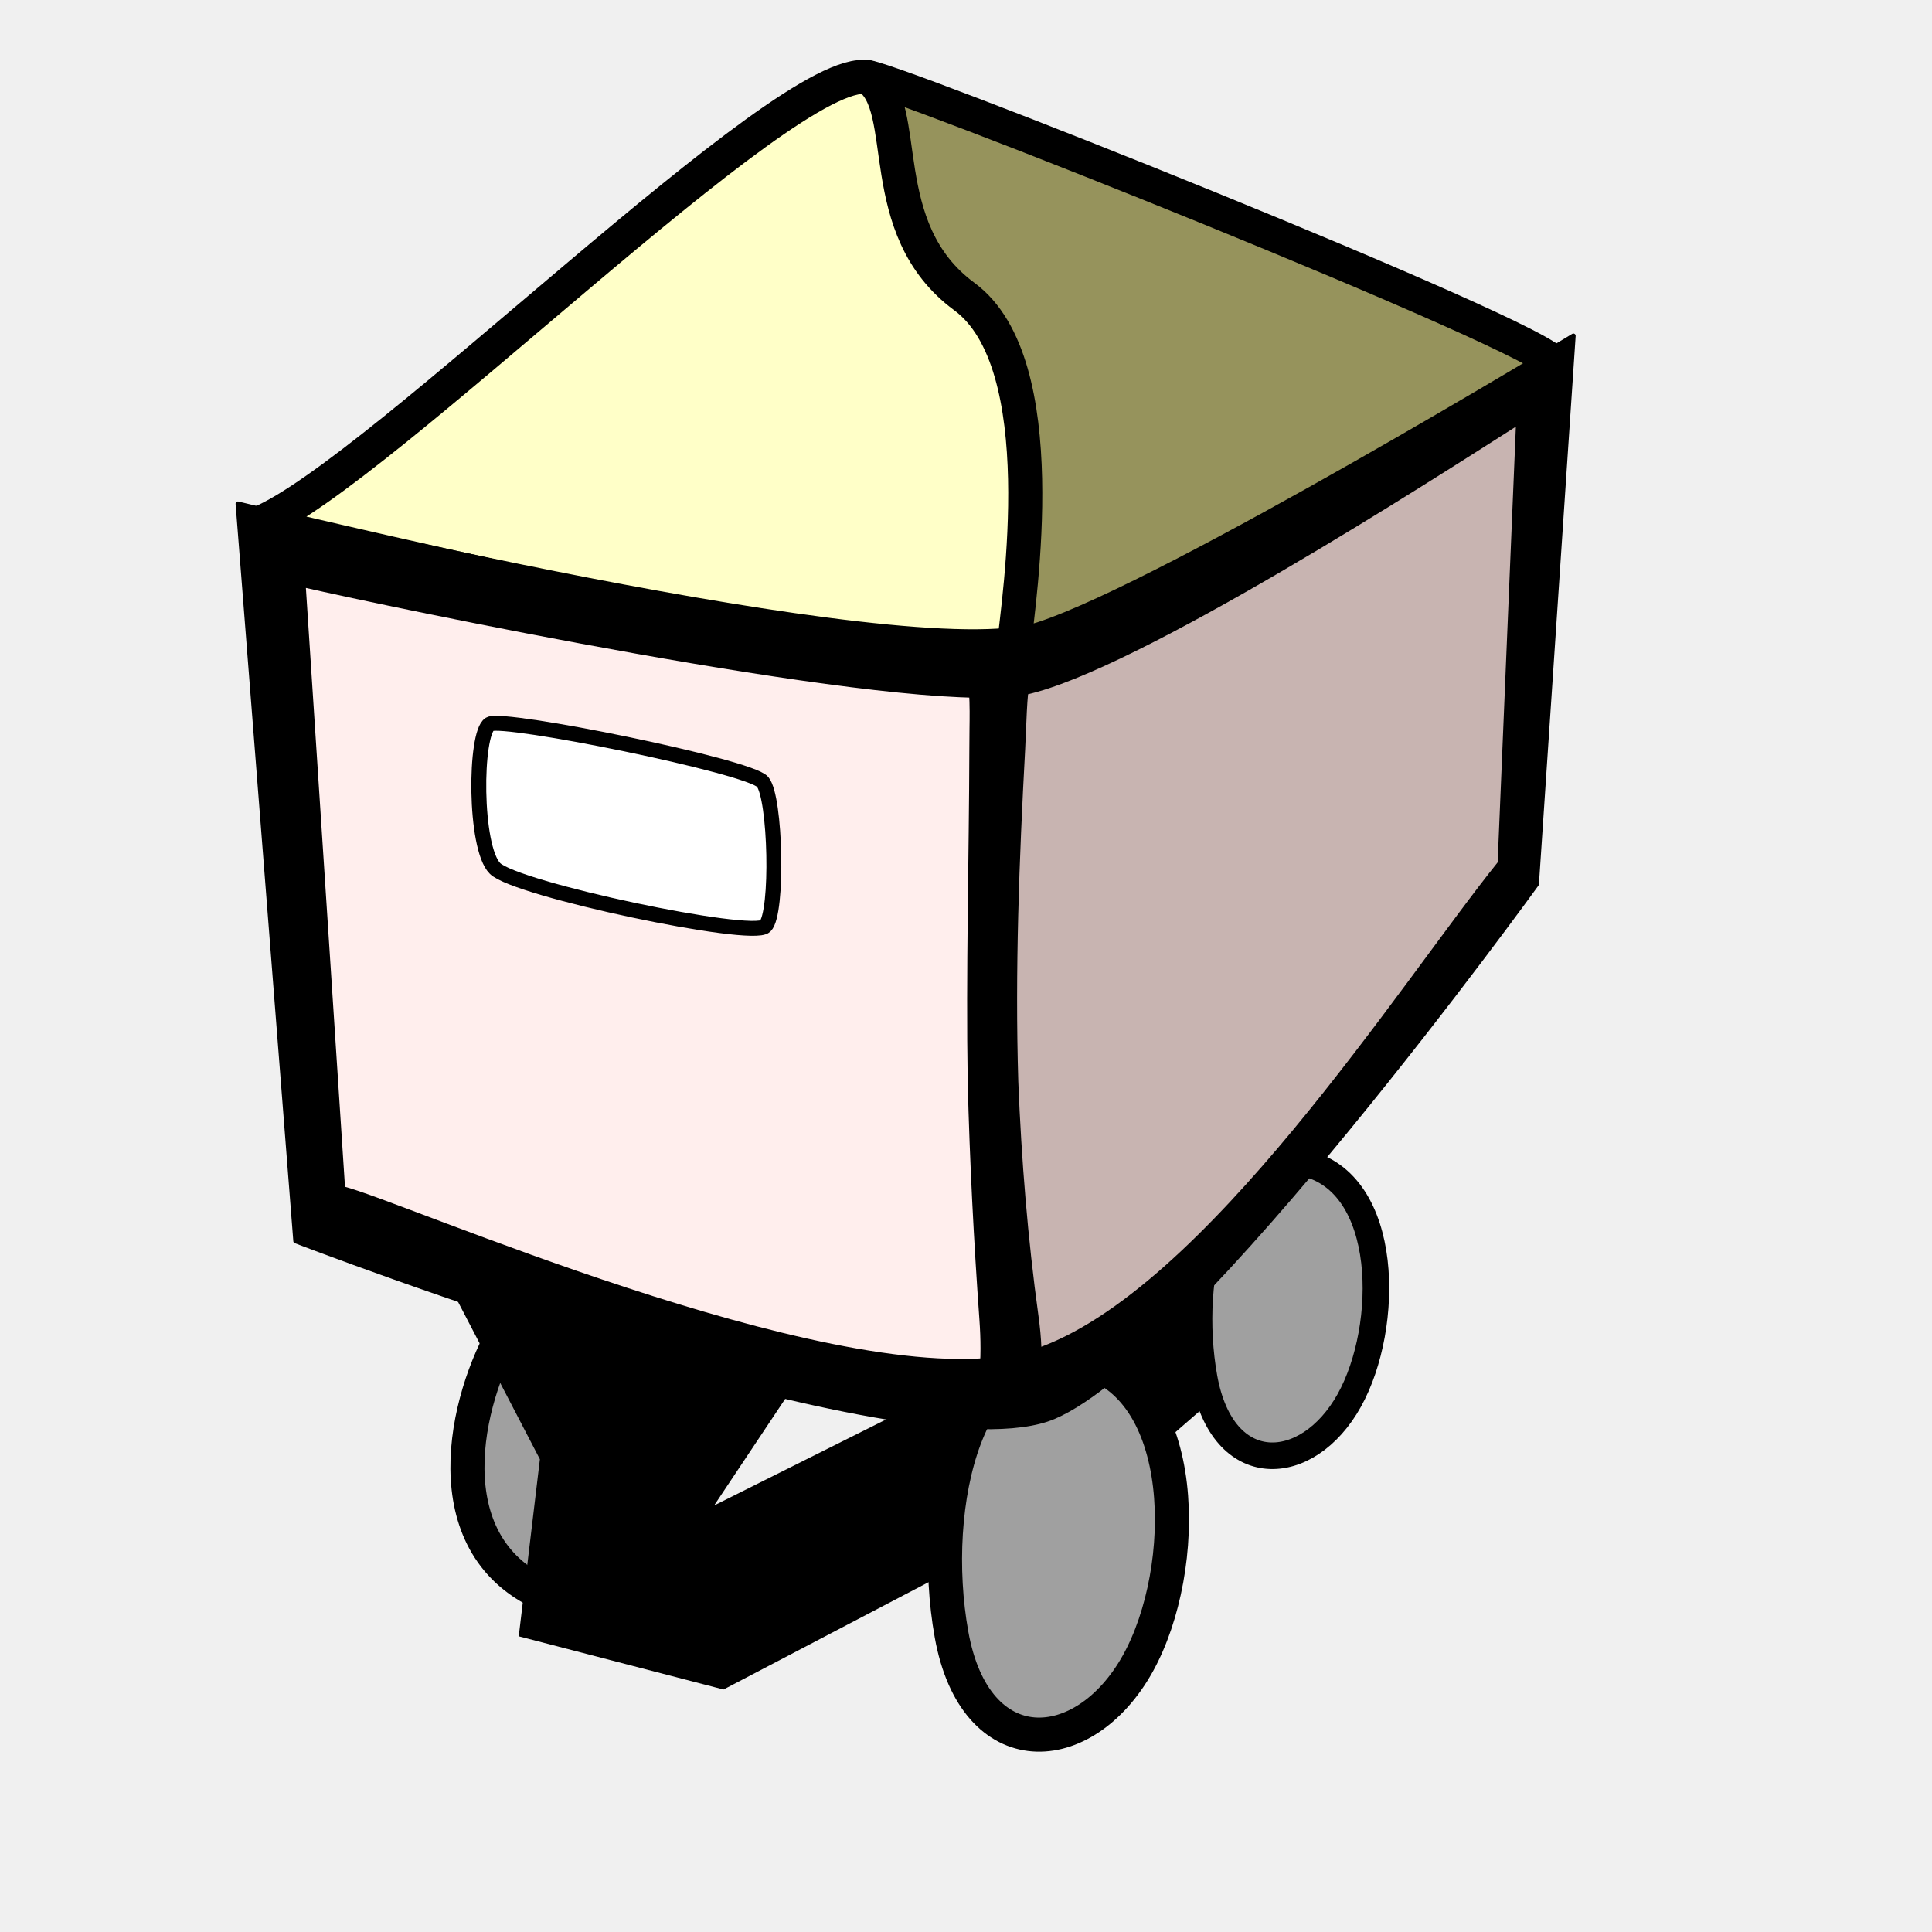
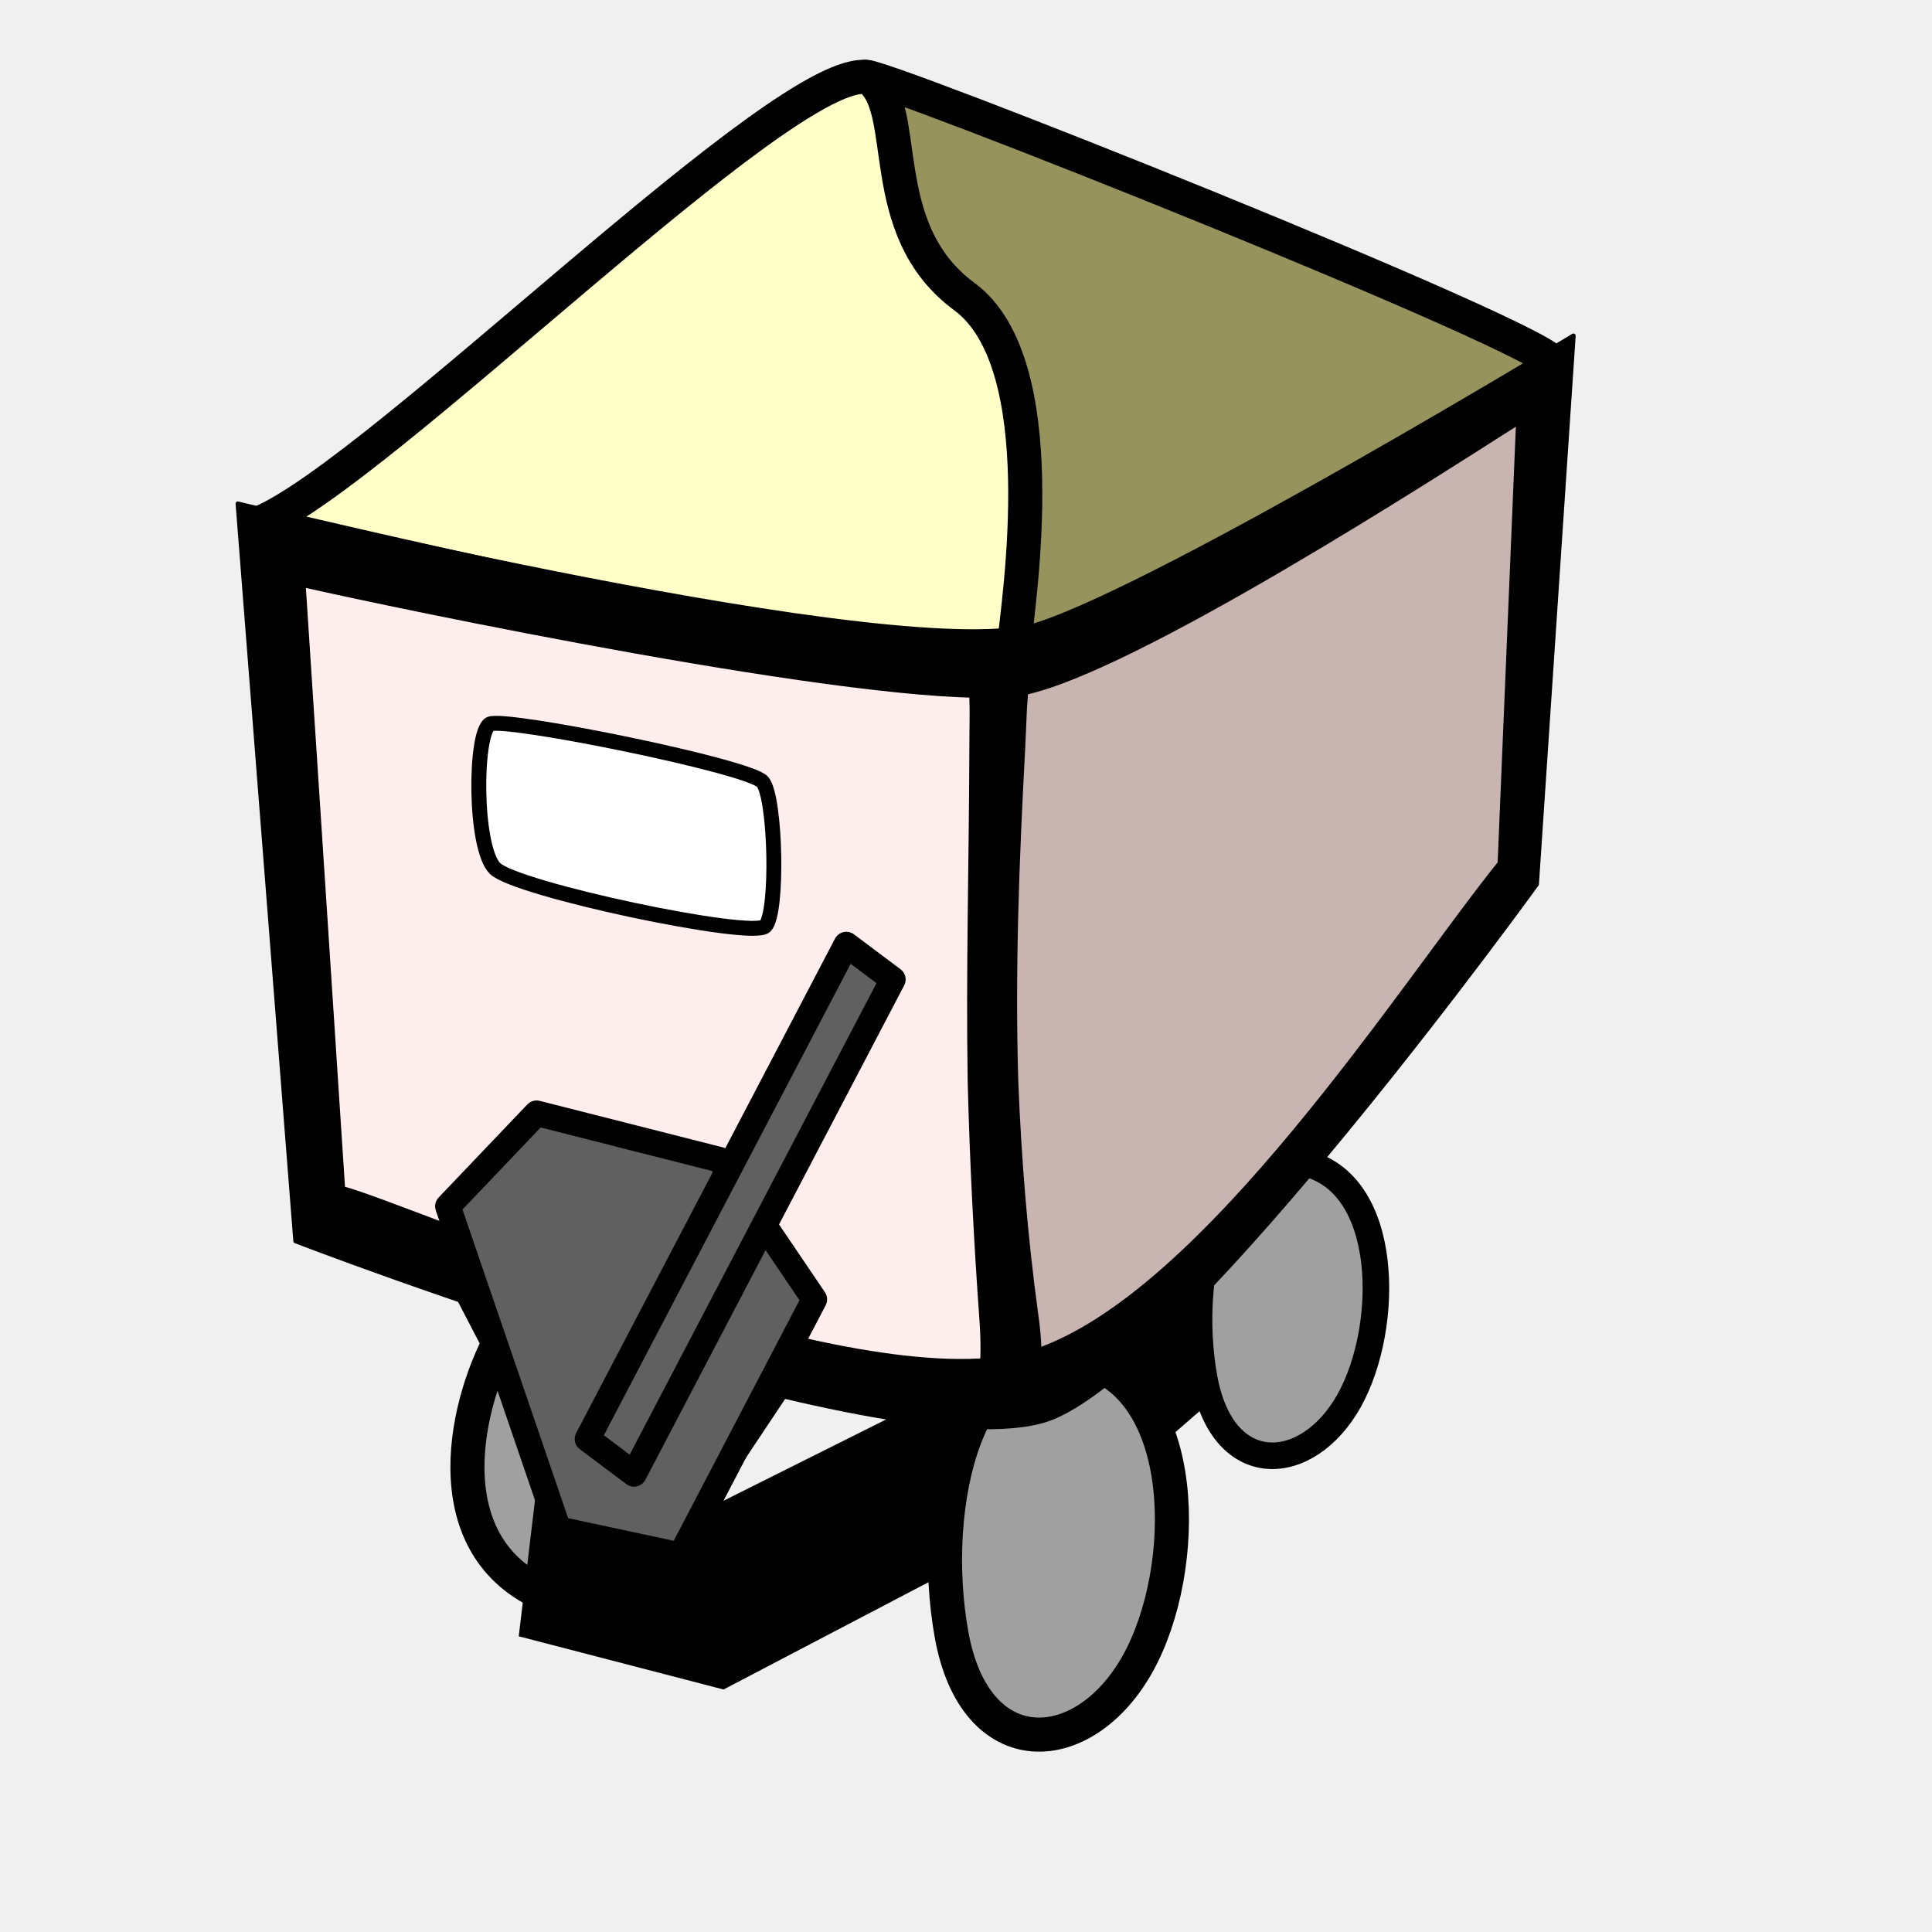
<svg xmlns="http://www.w3.org/2000/svg" id="svg1" width="15cm" height="15cm">
  <defs id="defs3">
    <linearGradient id="linearGradient1842">
      <stop style="stop-color:#000;stop-opacity:1;" offset="0" id="stop1843" />
      <stop style="stop-color:#fff;stop-opacity:1;" offset="1" id="stop1844" />
    </linearGradient>
  </defs>
  <path style="fill:#96935c;fill-opacity:1;fill-rule:evenodd;stroke:#000000;stroke-width:10;stroke-linecap:round;stroke-linejoin:round;stroke-opacity:1;stroke-miterlimit:4;stroke-dasharray:none;" d="M 407.286,426.797 C 446.553,410.629 566.6,346.921 565.83,339.991 C 565.06,333.062 365.246,253.478 363.706,255.788 C 349.963,271.318 411.136,394.46 407.286,426.797 z " id="path1840" transform="translate(-109.8956,-233.2207)" />
  <path style="fill:#ffffc8;fill-opacity:1;fill-rule:evenodd;stroke:#000000;stroke-width:10;stroke-linecap:round;stroke-linejoin:round;stroke-miterlimit:4;stroke-opacity:1;" d="M 407.346,423.43 C 395.797,437.289 196.771,389.051 185.992,386.742 C 221.409,372.113 340.747,251.288 364.616,255.907 C 377.705,264.377 365.697,300.245 392.877,320.247 C 419.571,339.892 408.886,408.801 407.346,423.43 z " id="path1839" transform="translate(-109.8956,-233.2207)" />
  <path style="fill:#a0a0a0;fill-opacity:1;fill-rule:evenodd;stroke:#000000;stroke-width:10;stroke-linecap:butt;stroke-linejoin:miter;stroke-miterlimit:4;stroke-opacity:1;" d="M 272.086,702.103 C 306.734,715.192 269.776,602.78 257.457,625.109 C 245.138,647.437 237.439,689.014 272.086,702.103 z " id="path1847" transform="translate(-109.8956,-233.2207)" />
  <path style="fill:#000000;fill-opacity:1;fill-rule:evenodd;stroke:#000000;stroke-width:1pt;stroke-linecap:butt;stroke-linejoin:miter;stroke-opacity:1;" d="M 242.828,605.09 L 345.231,635.118 L 317.513,676.695 L 399.127,635.888 L 479.201,588.921 L 478.431,632.038 L 436.854,668.225 L 322.133,728.281 L 262.847,712.882 L 269.007,661.296 L 238.979,603.55" id="path1841" transform="translate(-109.8956,-233.2207)" />
  <path style="fill:#a0a0a0;fill-opacity:1;fill-rule:evenodd;stroke:#000000;stroke-width:7.795;stroke-linecap:butt;stroke-linejoin:miter;stroke-miterlimit:4;stroke-opacity:1;" d="M 492.645,574.508 C 517.852,580.21 517.852,622.522 505.849,644.129 C 493.59,666.195 468.638,667.535 463.236,637.527 C 457.853,607.617 466.866,568.677 492.645,574.508 z " id="path1849" transform="translate(-109.8956,-233.2207)" />
  <path style="fill:#a0a0a0;fill-opacity:1;fill-rule:evenodd;stroke:#000000;stroke-width:10;stroke-linecap:butt;stroke-linejoin:miter;stroke-miterlimit:4;stroke-opacity:1;" d="M 426.845,632.038 C 459.182,639.352 459.182,693.633 443.784,721.351 C 428.057,749.66 396.047,751.379 389.118,712.882 C 382.211,674.512 393.774,624.558 426.845,632.038 z " id="path1848" transform="translate(-109.8956,-233.2207)" />
  <path style="fill:#000000;fill-opacity:1;fill-rule:evenodd;stroke:#000000;stroke-width:1pt;stroke-linecap:round;stroke-linejoin:round;stroke-opacity:1;" d="M 179.693,381.037 C 179.693,381.037 376.102,429 414.526,416.454 C 452.253,404.135 571.594,331.76 571.594,331.76 L 560.815,492.678 C 560.815,492.678 460.722,631.268 419.145,648.977 C 376.916,666.963 196.632,597.391 196.632,597.391 L 179.693,381.037 z " id="path1204" transform="translate(-109.8956,-233.2207)" />
  <path style="fill:#c8b4b1;fill-opacity:1;fill-rule:evenodd;stroke:#000000;stroke-width:1pt;stroke-linecap:butt;stroke-linejoin:miter;stroke-opacity:1;" d="M 405.277,631.708 C 408.297,631.228 411.157,630.616 413.746,629.74 C 463.792,612.801 521.539,521.938 550.027,486.521 L 555.433,357.177 C 530.025,373.346 443.021,429.529 410.683,436.458 C 409.217,436.772 407.242,436.93 405.277,437.083 L 405.277,631.708 z " id="path1857" transform="translate(-109.8956,-233.2207)" />
  <path style="fill:#ffeeed;fill-opacity:1;fill-rule:evenodd;stroke:#000000;stroke-width:1pt;stroke-linecap:butt;stroke-linejoin:miter;stroke-opacity:1;" d="M 405.277,631.708 L 405.277,437.083 C 364.89,440.227 224.631,410.769 198.933,404.896 L 210.496,581.99 C 228.014,586.369 350.175,640.461 405.277,631.708 z " id="path1826" transform="translate(-109.8956,-233.2207)" />
  <path style="fill:#000000;fill-opacity:1;fill-rule:nonzero;stroke:none;stroke-width:1pt;stroke-linecap:butt;stroke-linejoin:miter;stroke-opacity:1;" id="path1827" d="M 412.258,431.097 C 411.126,438.211 411.102,445.906 410.718,453.102 C 408.966,485.617 407.715,518.021 408.705,550.61 C 409.631,573.647 411.474,596.539 414.615,619.284 C 415.539,625.896 415.846,631.981 415.184,638.635 L 397.181,637.416 C 397.772,631.711 397.702,626.224 397.297,620.491 C 395.642,597.307 394.447,574.105 393.859,550.841 C 393.324,518.141 394.244,485.525 394.343,452.836 C 394.31,445.792 394.807,438.084 393.695,431.097 L 412.258,431.097 z " transform="translate(-109.8956,-233.2207)" />
  <path style="fill:#ffffff;fill-opacity:1;fill-rule:evenodd;stroke:#000000;stroke-width:4.375;stroke-linecap:butt;stroke-linejoin:miter;stroke-miterlimit:4;stroke-opacity:1;" d="M 253.608,445.712 C 257.457,443.402 329.832,458.031 333.682,462.651 C 337.531,467.27 338.301,501.148 334.452,504.997 C 330.602,508.847 261.307,494.218 255.148,488.059 C 248.988,481.899 249.179,448.369 253.608,445.712 z " id="path1832" transform="translate(-109.8956,-233.2207)" />
+   <path style="fill:#606060;fill-opacity:1;fill-rule:evenodd;stroke:#000000;stroke-width:7.5;stroke-linecap:round;stroke-linejoin:round;stroke-miterlimit:4;stroke-opacity:1;" d="M 163.858,448.714 L 131.428,353.983 L 157.457,326.673 L 211.223,340.328 L 238.96,381.293 L 199.702,456.394 L 163.858,448.714 z " id="path931" />
+   <path style="fill:#606060;fill-opacity:1;fill-rule:evenodd;stroke:#000000;stroke-width:7.5;stroke-linecap:round;stroke-linejoin:round;stroke-miterlimit:4;stroke-opacity:1;" d="M 172.392,422.257 L 248.347,277.175 L 262.002,287.416 L 186.047,432.498 L 172.392,422.257 z " id="path1553" />
</svg>
